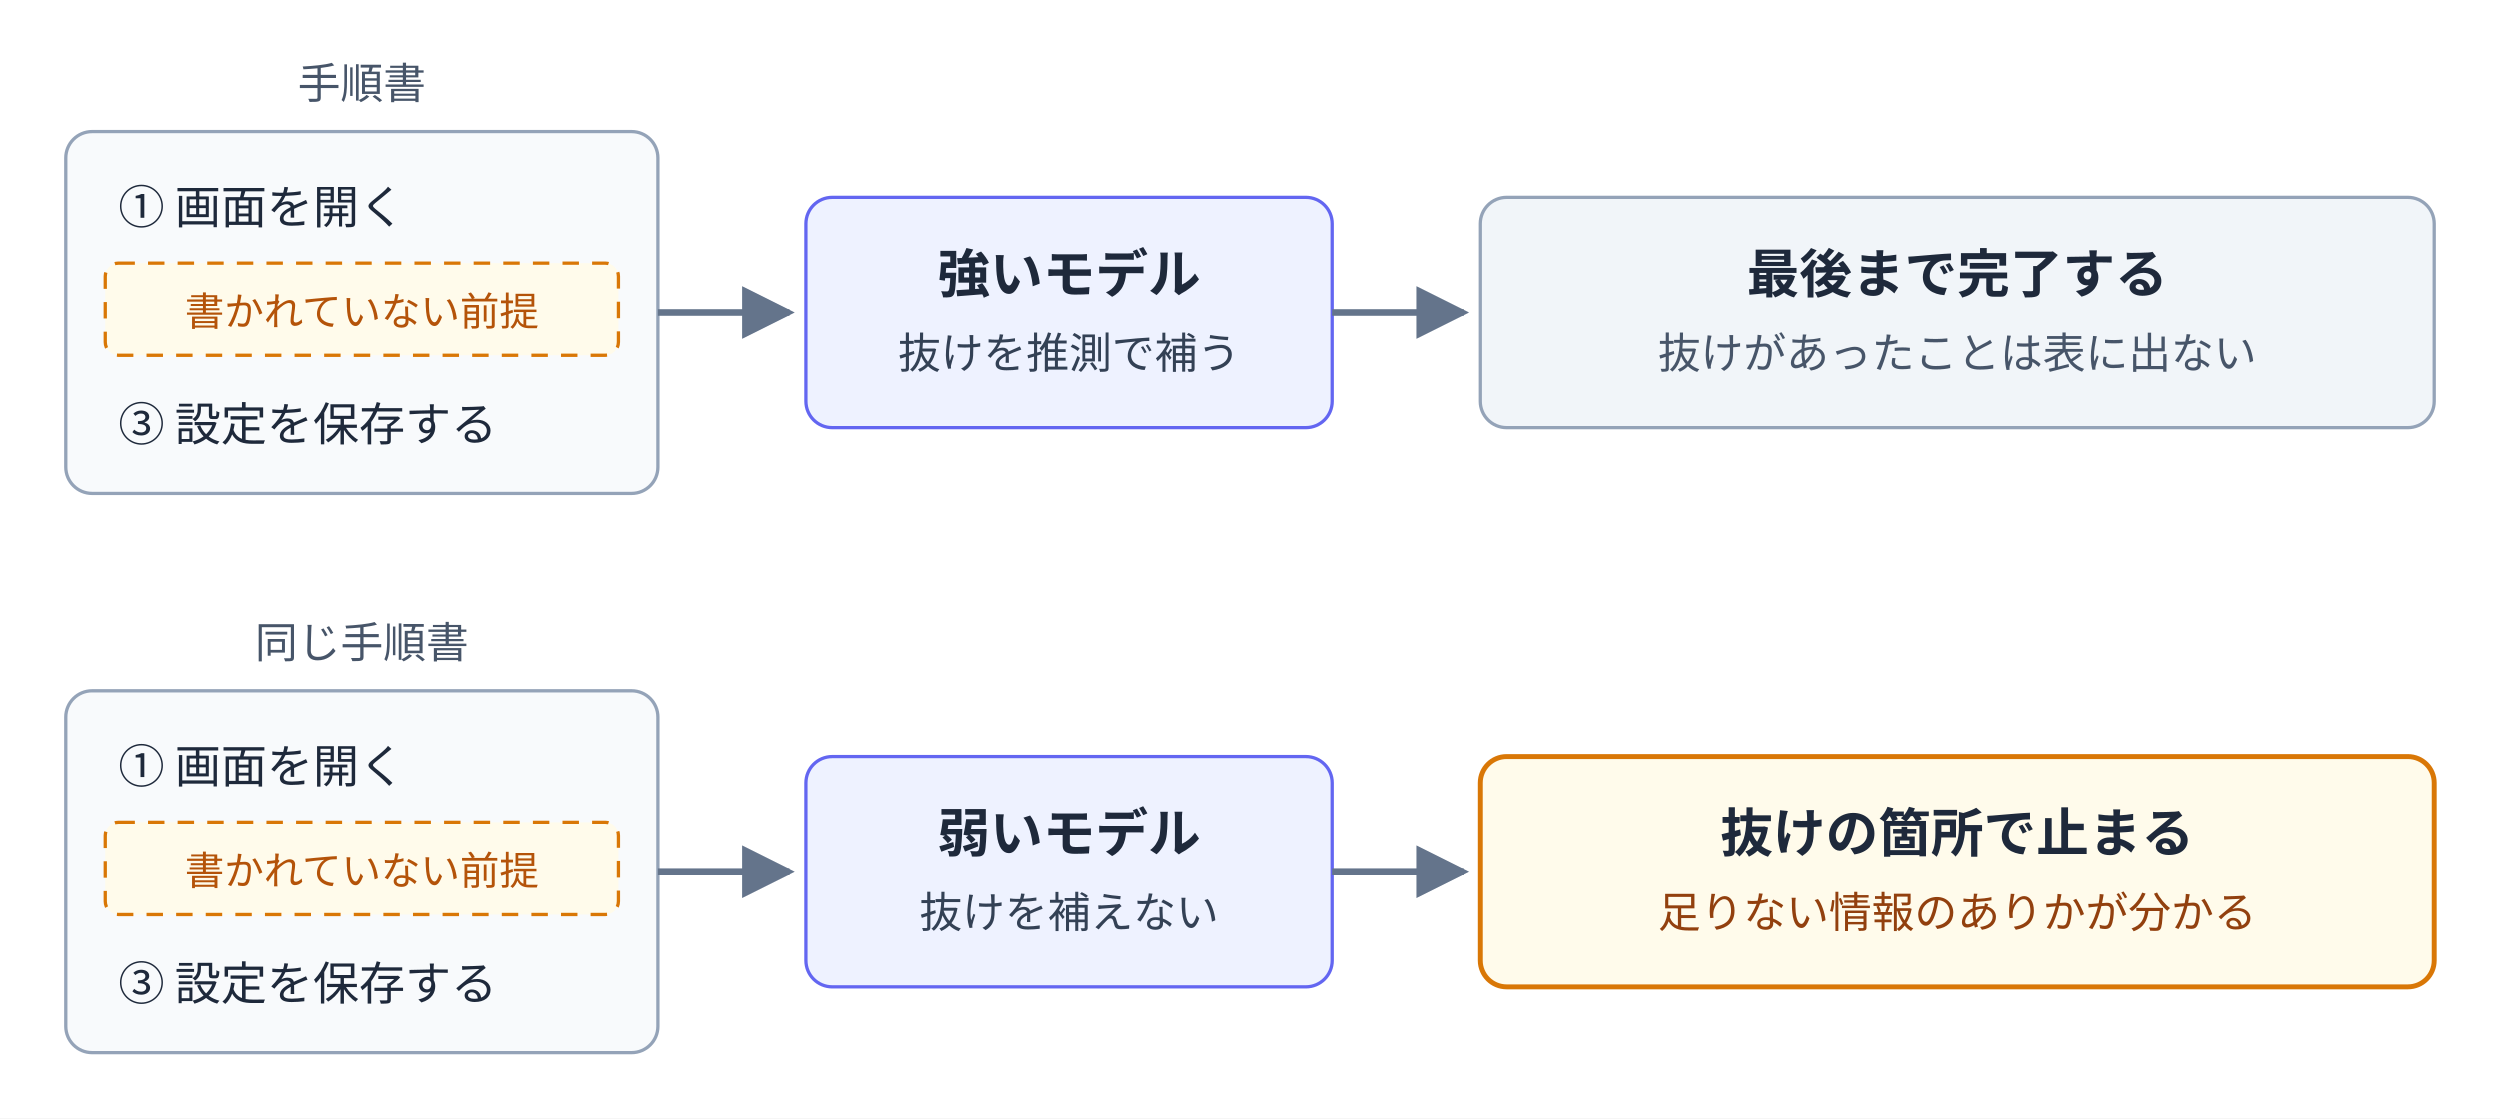
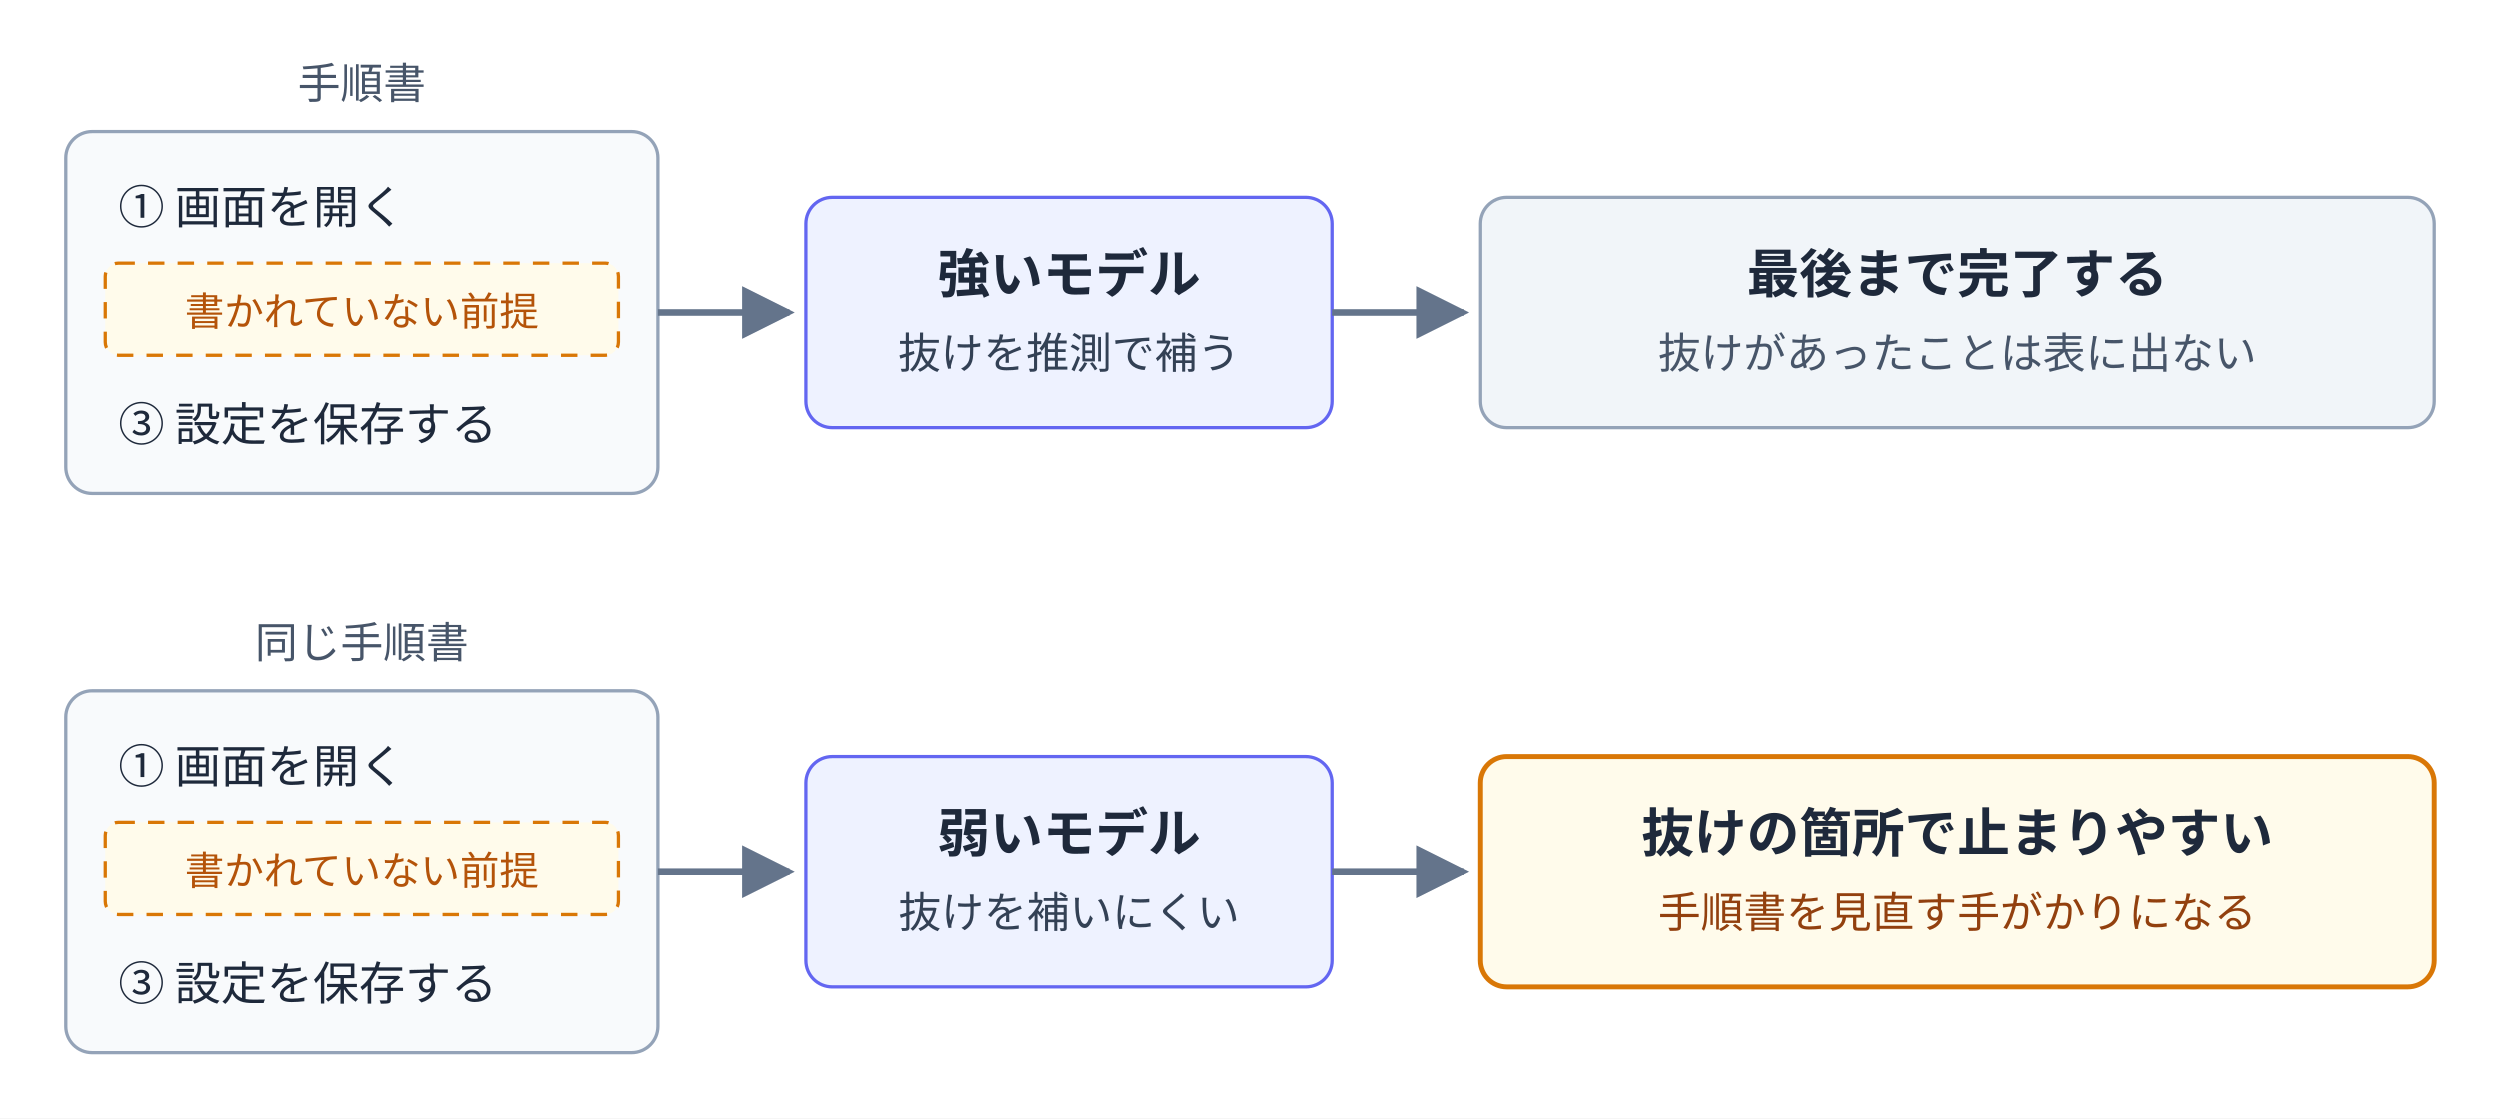
<svg xmlns="http://www.w3.org/2000/svg" viewBox="0 0 760 340" width="760" height="340" font-family="'Hiragino Sans','Yu Gothic UI','Meiryo','Noto Sans CJK JP',sans-serif">
  <defs>
    <marker id="arrow" viewBox="0 0 10 10" refX="9" refY="5" markerWidth="8" markerHeight="8" orient="auto-start-reverse">
      <path d="M0,0 L10,5 L0,10 z" fill="#64748b" />
    </marker>
  </defs>
  <rect width="760" height="340" fill="#ffffff" />
  <rect x="20" y="40" width="180" height="110" rx="8" fill="#f8fafc" stroke="#94a3b8" />
  <text x="110" y="30" text-anchor="middle" font-size="13" fill="#475569">手順書</text>
  <text x="36" y="68" font-size="14" fill="#1e293b">① 画面を開く</text>
  <rect x="32" y="80" width="156" height="28" rx="4" fill="#fffbeb" stroke="#d97706" stroke-dasharray="5 4" />
  <text x="110" y="99" text-anchor="middle" font-size="12" fill="#b45309">書かれていない前提</text>
  <text x="36" y="134" font-size="14" fill="#1e293b">③ 設定を保存する</text>
  <line x1="200" y1="95" x2="240" y2="95" stroke="#64748b" stroke-width="2" marker-end="url(#arrow)" />
  <rect x="245" y="60" width="160" height="70" rx="8" fill="#eef2ff" stroke="#6366f1" />
  <text x="325" y="89" text-anchor="middle" font-size="16" font-weight="bold" fill="#1e293b">強いモデル</text>
  <text x="325" y="112" text-anchor="middle" font-size="13" fill="#334155">抜けを推測で補う</text>
  <line x1="405" y1="95" x2="445" y2="95" stroke="#64748b" stroke-width="2" marker-end="url(#arrow)" />
  <rect x="450" y="60" width="290" height="70" rx="8" fill="#f1f5f9" stroke="#94a3b8" />
  <text x="595" y="89" text-anchor="middle" font-size="16" font-weight="bold" fill="#1e293b">最後まで完了する</text>
  <text x="595" y="112" text-anchor="middle" font-size="13" fill="#475569">抜けがあったことは表に出ない</text>
  <rect x="20" y="210" width="180" height="110" rx="8" fill="#f8fafc" stroke="#94a3b8" />
  <text x="110" y="200" text-anchor="middle" font-size="13" fill="#475569">同じ手順書</text>
  <text x="36" y="238" font-size="14" fill="#1e293b">① 画面を開く</text>
  <rect x="32" y="250" width="156" height="28" rx="4" fill="#fffbeb" stroke="#d97706" stroke-dasharray="5 4" />
  <text x="110" y="269" text-anchor="middle" font-size="12" fill="#b45309">書かれていない前提</text>
  <text x="36" y="304" font-size="14" fill="#1e293b">③ 設定を保存する</text>
  <line x1="200" y1="265" x2="240" y2="265" stroke="#64748b" stroke-width="2" marker-end="url(#arrow)" />
  <rect x="245" y="230" width="160" height="70" rx="8" fill="#eef2ff" stroke="#6366f1" />
  <text x="325" y="259" text-anchor="middle" font-size="16" font-weight="bold" fill="#1e293b">弱いモデル</text>
-   <text x="325" y="282" text-anchor="middle" font-size="13" fill="#334155">抜けを補えない</text>
+   <text x="325" y="282" text-anchor="middle" font-size="13" fill="#334155">抜けを補いにくい</text>
  <line x1="405" y1="265" x2="445" y2="265" stroke="#64748b" stroke-width="2" marker-end="url(#arrow)" />
  <rect x="450" y="230" width="290" height="70" rx="8" fill="#fffbeb" stroke="#d97706" stroke-width="1.5" />
-   <text x="595" y="259" text-anchor="middle" font-size="16" font-weight="bold" fill="#1e293b">抜けの箇所で止まる</text>
-   <text x="595" y="282" text-anchor="middle" font-size="13" fill="#92400e">足りない情報のありかが分かる</text>
+   <text x="595" y="259" text-anchor="middle" font-size="16" font-weight="bold" fill="#1e293b">抜けの箇所で止まりやすい</text>
+   <text x="595" y="282" text-anchor="middle" font-size="13" fill="#92400e">手順書を見直す手がかりになる</text>
</svg>
